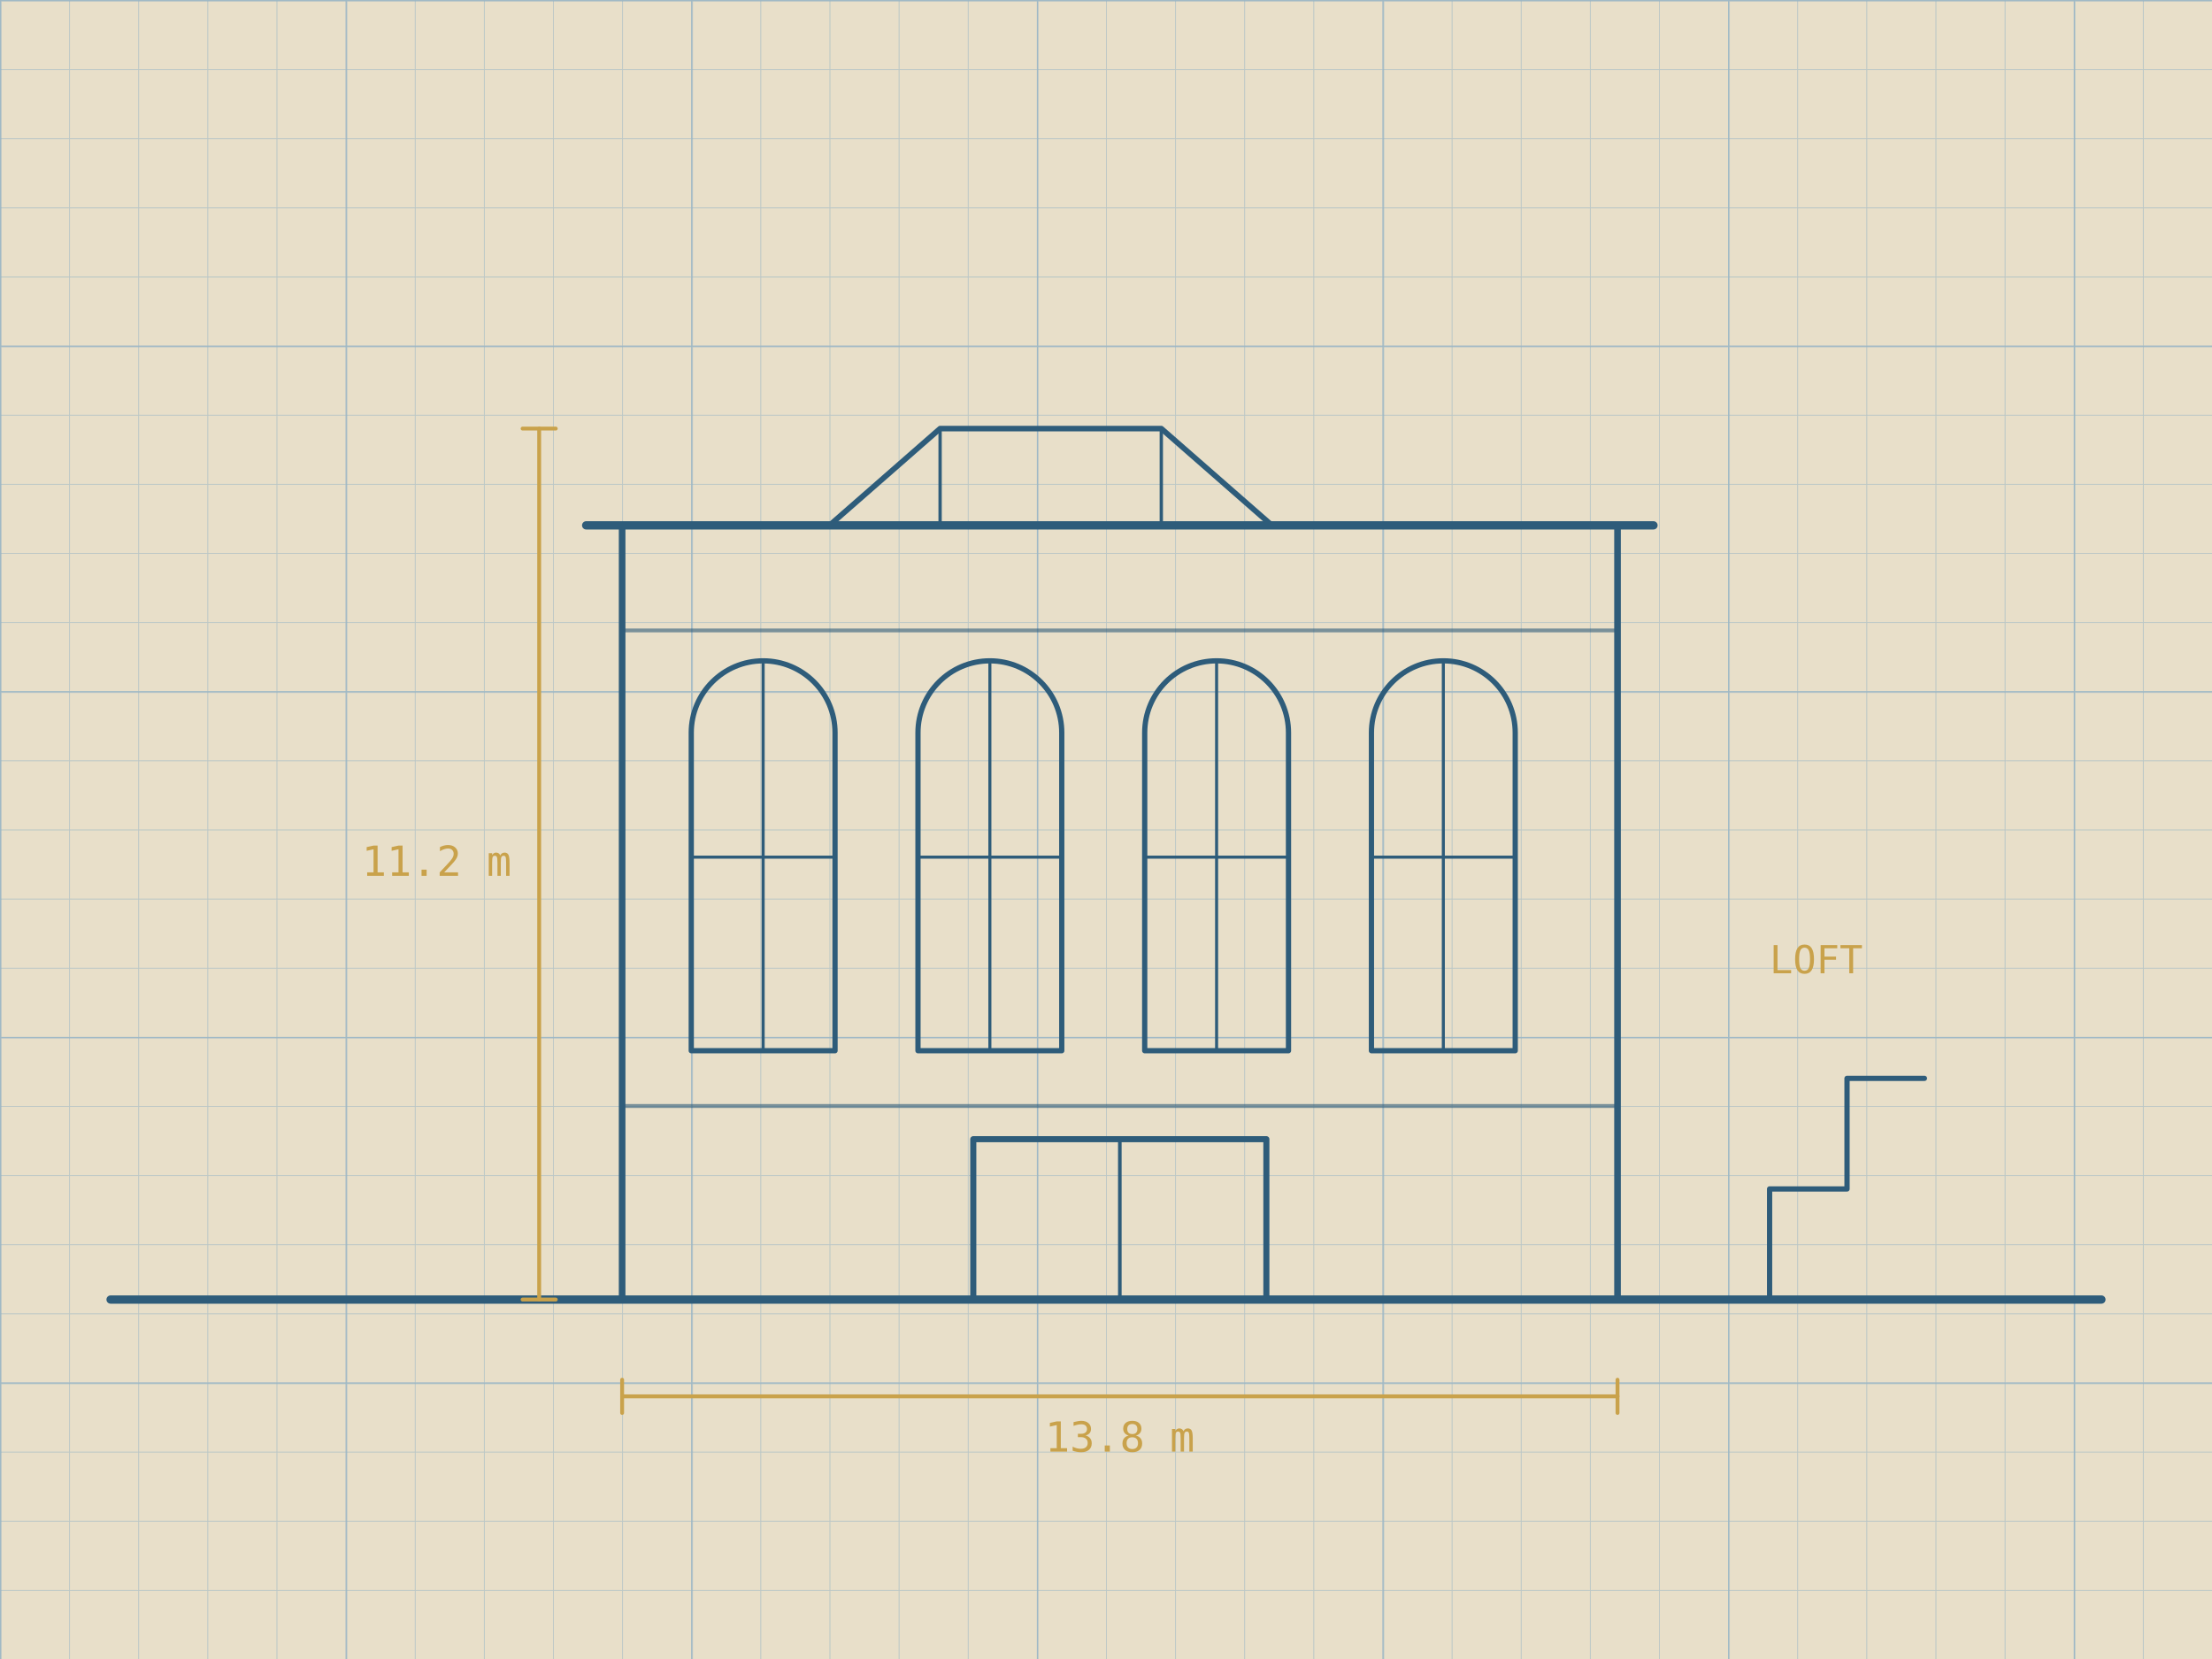
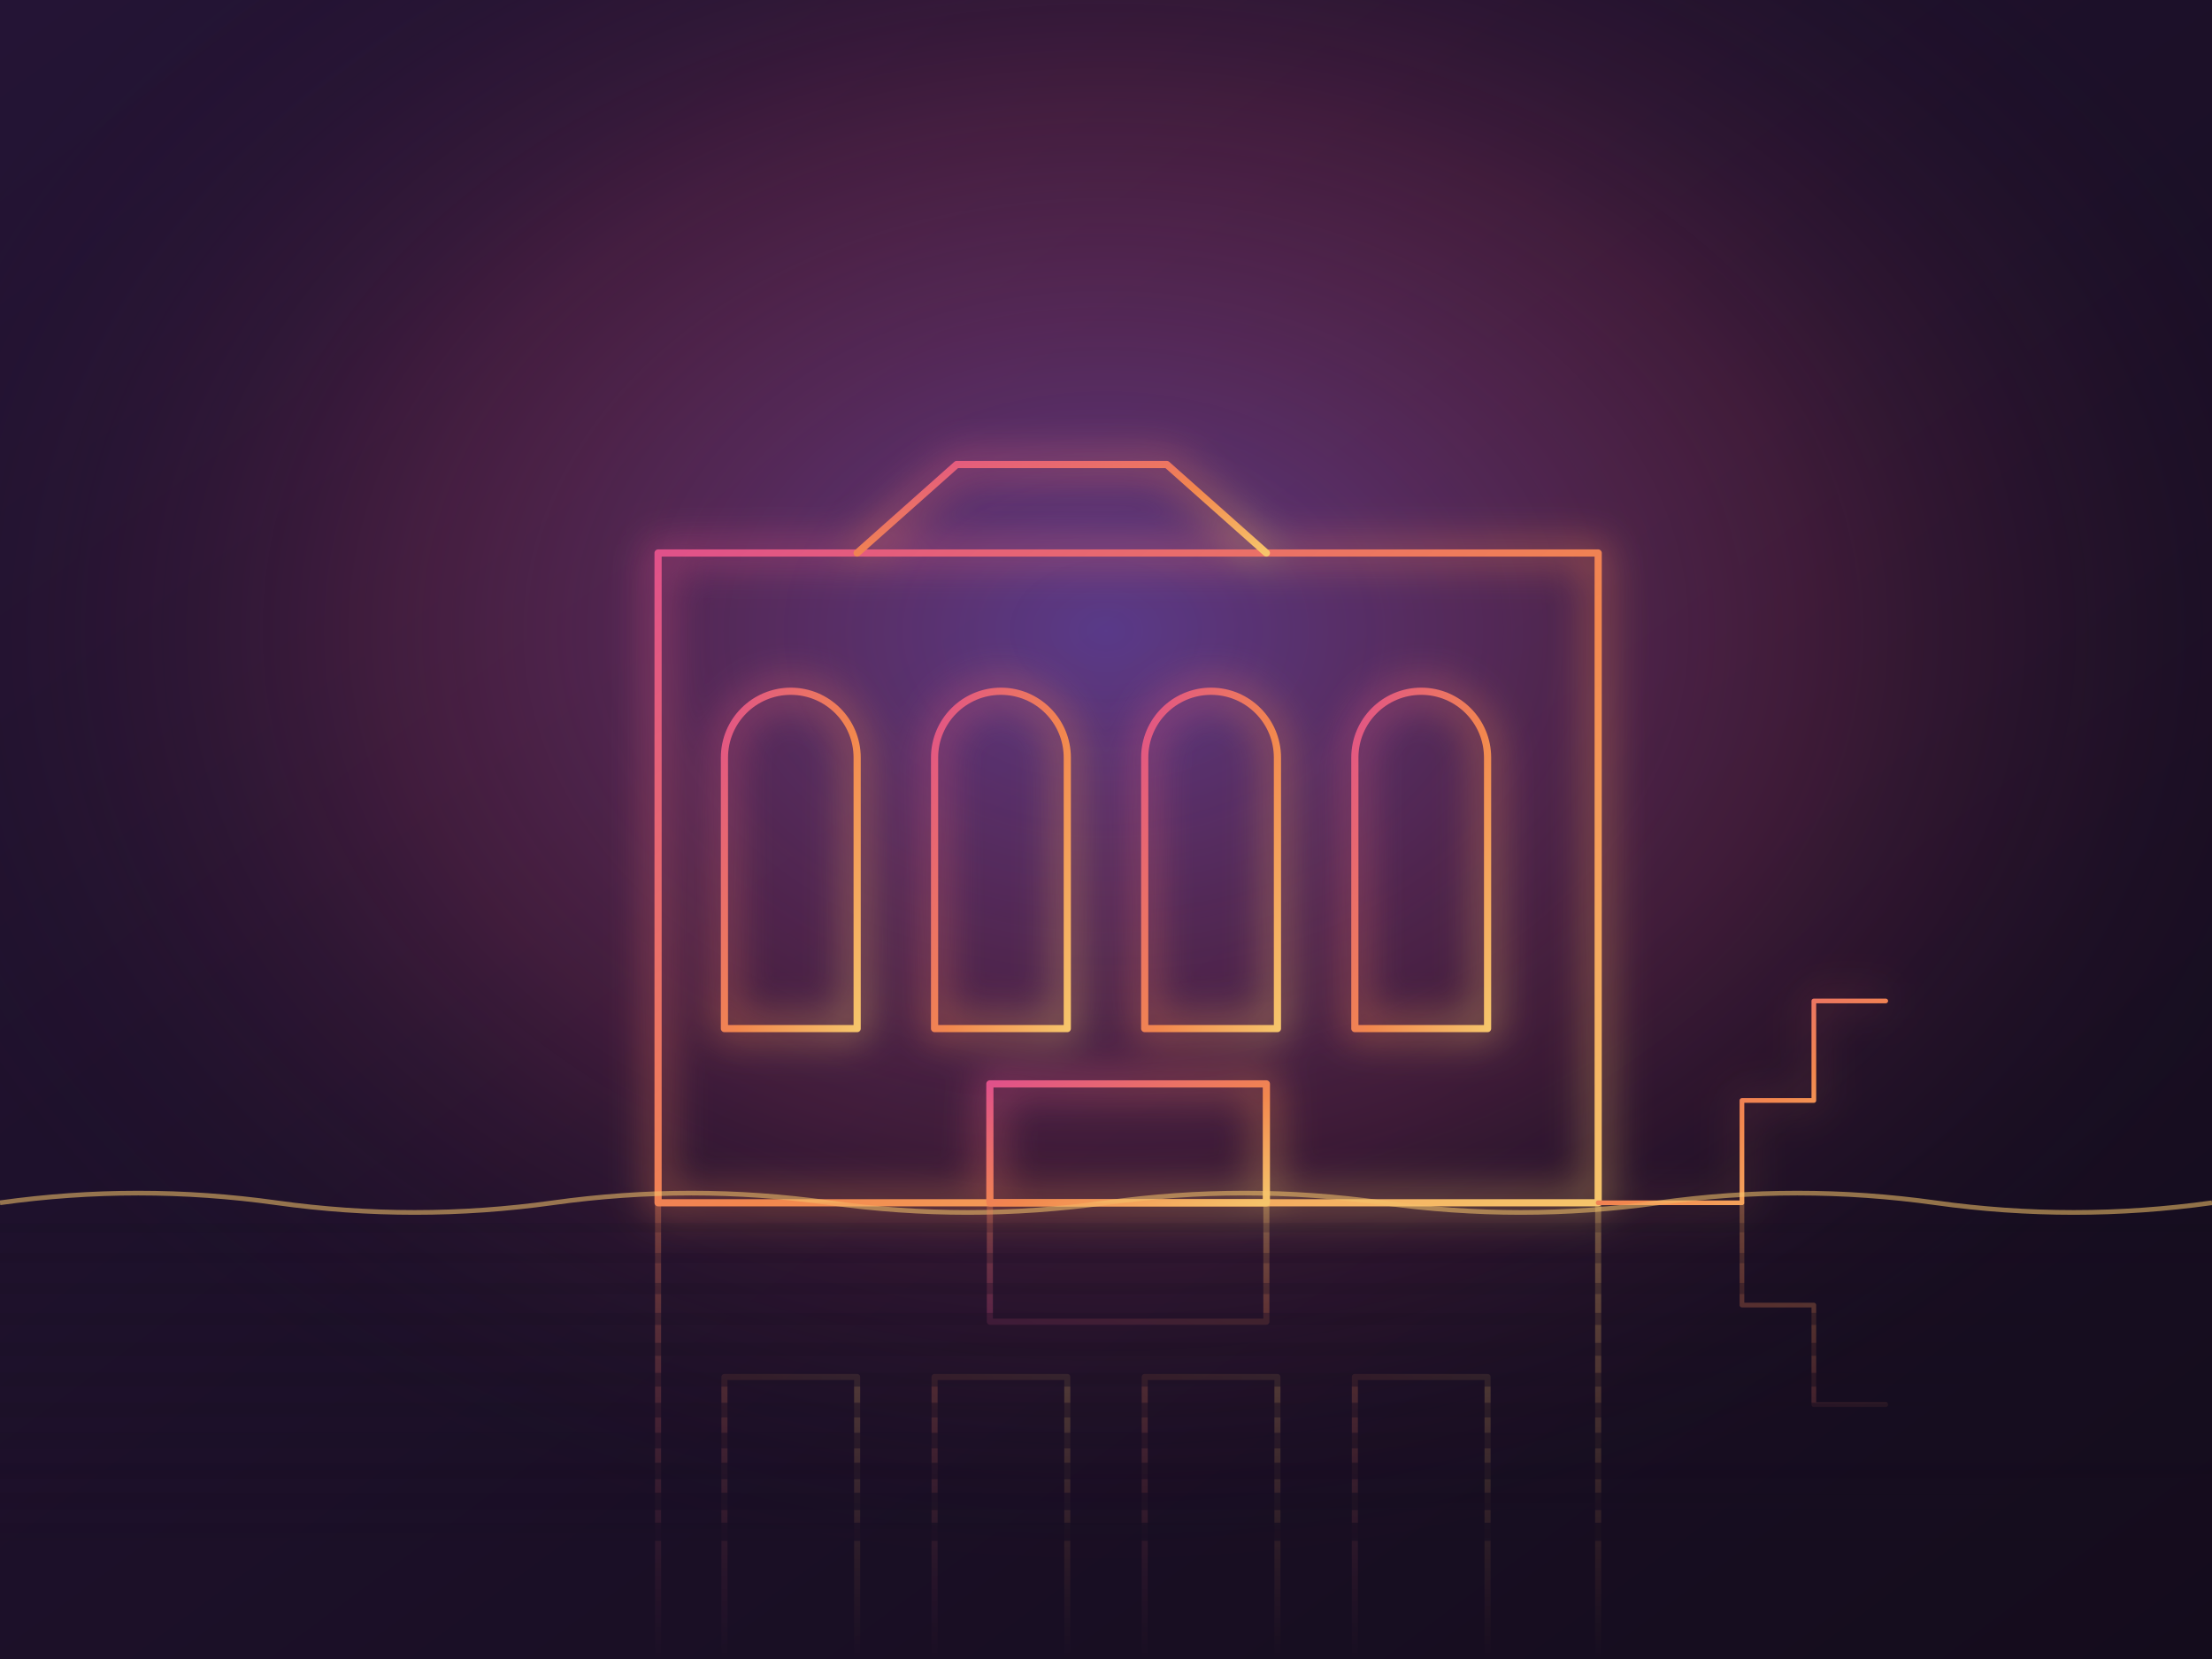
<svg xmlns="http://www.w3.org/2000/svg" viewBox="0 0 800 600" width="800" height="600">
  <defs>
-     <pattern id="grid" width="25" height="25" patternUnits="userSpaceOnUse">
-       <path d="M25 0 L0 0 0 25" fill="none" stroke="#8FB0C4" stroke-width="0.6" opacity="0.5" />
-     </pattern>
-     <pattern id="grid5" width="125" height="125" patternUnits="userSpaceOnUse">
-       <path d="M125 0 L0 0 0 125" fill="none" stroke="#8FB0C4" stroke-width="1.1" opacity="0.65" />
-     </pattern>
+     <linearGradient id="bg5" x1="0" y1="0" x2="1" y2="1">
+       <stop offset="0%" stop-color="#241435" />
+       <stop offset="100%" stop-color="#140C1C" />
+     </linearGradient>
+     <radialGradient id="glow5" cx="50%" cy="38%" r="58%">
+       <stop offset="0%" stop-color="#8B5CD6" stop-opacity="0.55" />
+       <stop offset="55%" stop-color="#E0518A" stop-opacity="0.18" />
+       <stop offset="100%" stop-color="#140C1C" stop-opacity="0" />
+     </radialGradient>
+     <linearGradient id="line5" x1="0" y1="0" x2="1" y2="1">
+       <stop offset="0%" stop-color="#E0518A" />
+       <stop offset="55%" stop-color="#F2874E" />
+       <stop offset="100%" stop-color="#F6C56B" />
+     </linearGradient>
+     <linearGradient id="fade5" x1="0" y1="0" x2="0" y2="1">
+       <stop offset="0%" stop-color="#fff" stop-opacity="0.42" />
+       <stop offset="100%" stop-color="#fff" stop-opacity="0" />
+     </linearGradient>
+     <mask id="refmask5">
+       <rect x="0" y="435" width="800" height="165" fill="url(#fade5)" />
+     </mask>
+     <filter id="soft5" x="-20%" y="-20%" width="140%" height="140%">
+       <feGaussianBlur stdDeviation="7" />
+     </filter>
  </defs>
-   <rect width="800" height="600" fill="#E8DFC9" />
-   <rect width="800" height="600" fill="url(#grid)" />
-   <rect width="800" height="600" fill="url(#grid5)" />
-   <g fill="none" stroke="#2E5C7A" stroke-width="2.4" stroke-linejoin="round" stroke-linecap="round">
-     <line x1="40" y1="470" x2="760" y2="470" stroke-width="3" />
-     <rect x="225" y="190" width="360" height="280" />
-     <line x1="212" y1="190" x2="598" y2="190" stroke-width="3" />
-     <line x1="225" y1="228" x2="585" y2="228" stroke-width="1.4" opacity="0.6" />
-     <line x1="225" y1="400" x2="585" y2="400" stroke-width="1.4" opacity="0.6" />
-     <path d="M250 380 L250 265 A26 26 0 0 1 302 265 L302 380 Z" stroke-width="1.9" />
-     <line x1="276" y1="240" x2="276" y2="380" stroke-width="1.1" />
-     <line x1="250" y1="310" x2="302" y2="310" stroke-width="1.1" />
-     <path d="M332 380 L332 265 A26 26 0 0 1 384 265 L384 380 Z" stroke-width="1.9" />
-     <line x1="358" y1="240" x2="358" y2="380" stroke-width="1.1" />
-     <line x1="332" y1="310" x2="384" y2="310" stroke-width="1.1" />
-     <path d="M414 380 L414 265 A26 26 0 0 1 466 265 L466 380 Z" stroke-width="1.9" />
-     <line x1="440" y1="240" x2="440" y2="380" stroke-width="1.1" />
-     <line x1="414" y1="310" x2="466" y2="310" stroke-width="1.1" />
-     <path d="M496 380 L496 265 A26 26 0 0 1 548 265 L548 380 Z" stroke-width="1.9" />
-     <line x1="522" y1="240" x2="522" y2="380" stroke-width="1.1" />
-     <line x1="496" y1="310" x2="548" y2="310" stroke-width="1.1" />
-     <rect x="352" y="412" width="106" height="58" stroke-width="2.2" />
-     <line x1="405" y1="412" x2="405" y2="470" stroke-width="1.3" />
-     <path d="M300 190 L340 155 L420 155 L460 190" stroke-width="2" />
-     <line x1="340" y1="155" x2="340" y2="190" stroke-width="1.2" />
-     <line x1="420" y1="155" x2="420" y2="190" stroke-width="1.2" />
-     <path d="M585 470 L640 470 L640 430 L668 430 L668 390 L696 390" stroke-width="1.9" />
-     <g stroke="#C9A24B" stroke-width="1.4">
-       <line x1="225" y1="505" x2="585" y2="505" />
-       <line x1="225" y1="499" x2="225" y2="511" />
-       <line x1="585" y1="499" x2="585" y2="511" />
+   <rect width="800" height="600" fill="url(#bg5)" />
+   <rect width="800" height="600" fill="url(#glow5)" />
+   <g stroke="url(#line5)" fill="none" stroke-width="7" stroke-linejoin="round" stroke-linecap="round" filter="url(#soft5)" opacity="0.5">
+     <rect x="238" y="200" width="340" height="235" />
+     <line x1="226" y1="200" x2="590" y2="200" />
+     <line x1="238" y1="234" x2="578" y2="234" stroke-width="1.3" />
+     <path d="M262 372 L262 274 A24 24 0 0 1 310 274 L310 372 Z" />
+     <line x1="286" y1="250" x2="286" y2="372" stroke-width="1.4" />
+     <line x1="262" y1="316" x2="310" y2="316" stroke-width="1.4" />
+     <path d="M338 372 L338 274 A24 24 0 0 1 386 274 L386 372 Z" />
+     <line x1="362" y1="250" x2="362" y2="372" stroke-width="1.4" />
+     <line x1="338" y1="316" x2="386" y2="316" stroke-width="1.4" />
+     <path d="M414 372 L414 274 A24 24 0 0 1 462 274 L462 372 Z" />
+     <line x1="438" y1="250" x2="438" y2="372" stroke-width="1.4" />
+     <line x1="414" y1="316" x2="462" y2="316" stroke-width="1.4" />
+     <path d="M490 372 L490 274 A24 24 0 0 1 538 274 L538 372 Z" />
+     <line x1="514" y1="250" x2="514" y2="372" stroke-width="1.4" />
+     <line x1="490" y1="316" x2="538" y2="316" stroke-width="1.4" />
+     <rect x="358" y="392" width="100" height="43" />
+     <line x1="408" y1="392" x2="408" y2="435" stroke-width="1.4" />
+     <path d="M310 200 L346 168 L422 168 L458 200" />
+     <line x1="346" y1="168" x2="346" y2="200" stroke-width="1.3" />
+     <line x1="422" y1="168" x2="422" y2="200" stroke-width="1.3" />
+     <path d="M578 435 L630 435 L630 398 L656 398 L656 362 L682 362" stroke-width="1.7" />
+   </g>
+   <g stroke="url(#line5)" fill="none" stroke-width="2.6" stroke-linejoin="round" stroke-linecap="round">
+     <rect x="238" y="200" width="340" height="235" />
+     <line x1="226" y1="200" x2="590" y2="200" />
+     <line x1="238" y1="234" x2="578" y2="234" stroke-width="1.3" />
+     <path d="M262 372 L262 274 A24 24 0 0 1 310 274 L310 372 Z" />
+     <line x1="286" y1="250" x2="286" y2="372" stroke-width="1.4" />
+     <line x1="262" y1="316" x2="310" y2="316" stroke-width="1.4" />
+     <path d="M338 372 L338 274 A24 24 0 0 1 386 274 L386 372 Z" />
+     <line x1="362" y1="250" x2="362" y2="372" stroke-width="1.4" />
+     <line x1="338" y1="316" x2="386" y2="316" stroke-width="1.4" />
+     <path d="M414 372 L414 274 A24 24 0 0 1 462 274 L462 372 Z" />
+     <line x1="438" y1="250" x2="438" y2="372" stroke-width="1.4" />
+     <line x1="414" y1="316" x2="462" y2="316" stroke-width="1.4" />
+     <path d="M490 372 L490 274 A24 24 0 0 1 538 274 L538 372 Z" />
+     <line x1="514" y1="250" x2="514" y2="372" stroke-width="1.4" />
+     <line x1="490" y1="316" x2="538" y2="316" stroke-width="1.4" />
+     <rect x="358" y="392" width="100" height="43" />
+     <line x1="408" y1="392" x2="408" y2="435" stroke-width="1.4" />
+     <path d="M310 200 L346 168 L422 168 L458 200" />
+     <line x1="346" y1="168" x2="346" y2="200" stroke-width="1.3" />
+     <line x1="422" y1="168" x2="422" y2="200" stroke-width="1.3" />
+     <path d="M578 435 L630 435 L630 398 L656 398 L656 362 L682 362" stroke-width="1.7" />
+   </g>
+   <path d="M0 435 q50 -7 100 0 t100 0 t100 0 t100 0 t100 0 t100 0 t100 0 t100 0" stroke="#F6C56B" stroke-width="1.7" fill="none" opacity="0.55" />
+   <g mask="url(#refmask5)">
+     <g transform="translate(0 870) scale(1 -1)">
+       <g stroke="url(#line5)" fill="none" stroke-width="2.2" stroke-linejoin="round" stroke-linecap="round" opacity="0.85">
+         <rect x="238" y="200" width="340" height="235" />
+         <line x1="226" y1="200" x2="590" y2="200" />
+         <line x1="238" y1="234" x2="578" y2="234" stroke-width="1.3" />
+         <path d="M262 372 L262 274 A24 24 0 0 1 310 274 L310 372 Z" />
+         <line x1="286" y1="250" x2="286" y2="372" stroke-width="1.4" />
+         <line x1="262" y1="316" x2="310" y2="316" stroke-width="1.4" />
+         <path d="M338 372 L338 274 A24 24 0 0 1 386 274 L386 372 Z" />
+         <line x1="362" y1="250" x2="362" y2="372" stroke-width="1.4" />
+         <line x1="338" y1="316" x2="386" y2="316" stroke-width="1.4" />
+         <path d="M414 372 L414 274 A24 24 0 0 1 462 274 L462 372 Z" />
+         <line x1="438" y1="250" x2="438" y2="372" stroke-width="1.4" />
+         <line x1="414" y1="316" x2="462" y2="316" stroke-width="1.4" />
+         <path d="M490 372 L490 274 A24 24 0 0 1 538 274 L538 372 Z" />
+         <line x1="514" y1="250" x2="514" y2="372" stroke-width="1.4" />
+         <line x1="490" y1="316" x2="538" y2="316" stroke-width="1.4" />
+         <rect x="358" y="392" width="100" height="43" />
+         <line x1="408" y1="392" x2="408" y2="435" stroke-width="1.4" />
+         <path d="M310 200 L346 168 L422 168 L458 200" />
+         <line x1="346" y1="168" x2="346" y2="200" stroke-width="1.3" />
+         <line x1="422" y1="168" x2="422" y2="200" stroke-width="1.3" />
+         <path d="M578 435 L630 435 L630 398 L656 398 L656 362 L682 362" stroke-width="1.7" />
+       </g>
    </g>
-     <text x="405.0" y="525" font-family="monospace" font-size="15" fill="#C9A24B" text-anchor="middle" stroke="none">13.8 m</text>
-     <g stroke="#C9A24B" stroke-width="1.4">
-       <line x1="195" y1="155" x2="195" y2="470" />
-       <line x1="189" y1="155" x2="201" y2="155" />
-       <line x1="189" y1="470" x2="201" y2="470" />
-     </g>
-     <text x="185" y="312.5" font-family="monospace" font-size="15" fill="#C9A24B" text-anchor="end" dominant-baseline="middle" stroke="none">11.2 m</text>
-     <text x="640" y="352" font-family="monospace" font-size="14" fill="#C9A24B" stroke="none">LOFT</text>
+     <line x1="0" y1="444" x2="800" y2="444" stroke="#140C1C" stroke-width="3.4" opacity="0.3" />
+     <line x1="0" y1="455" x2="800" y2="455" stroke="#140C1C" stroke-width="3.72" opacity="0.35" />
+     <line x1="0" y1="466" x2="800" y2="466" stroke="#140C1C" stroke-width="4.04" opacity="0.4" />
+     <line x1="0" y1="477" x2="800" y2="477" stroke="#140C1C" stroke-width="4.36" opacity="0.45" />
+     <line x1="0" y1="488" x2="800" y2="488" stroke="#140C1C" stroke-width="4.68" opacity="0.5" />
+     <line x1="0" y1="499" x2="800" y2="499" stroke="#140C1C" stroke-width="5.0" opacity="0.55" />
+     <line x1="0" y1="510" x2="800" y2="510" stroke="#140C1C" stroke-width="5.32" opacity="0.6" />
+     <line x1="0" y1="521" x2="800" y2="521" stroke="#140C1C" stroke-width="5.64" opacity="0.65" />
+     <line x1="0" y1="532" x2="800" y2="532" stroke="#140C1C" stroke-width="5.96" opacity="0.7" />
+     <line x1="0" y1="543" x2="800" y2="543" stroke="#140C1C" stroke-width="6.28" opacity="0.75" />
+     <line x1="0" y1="554" x2="800" y2="554" stroke="#140C1C" stroke-width="6.6" opacity="0.8" />
  </g>
</svg>
